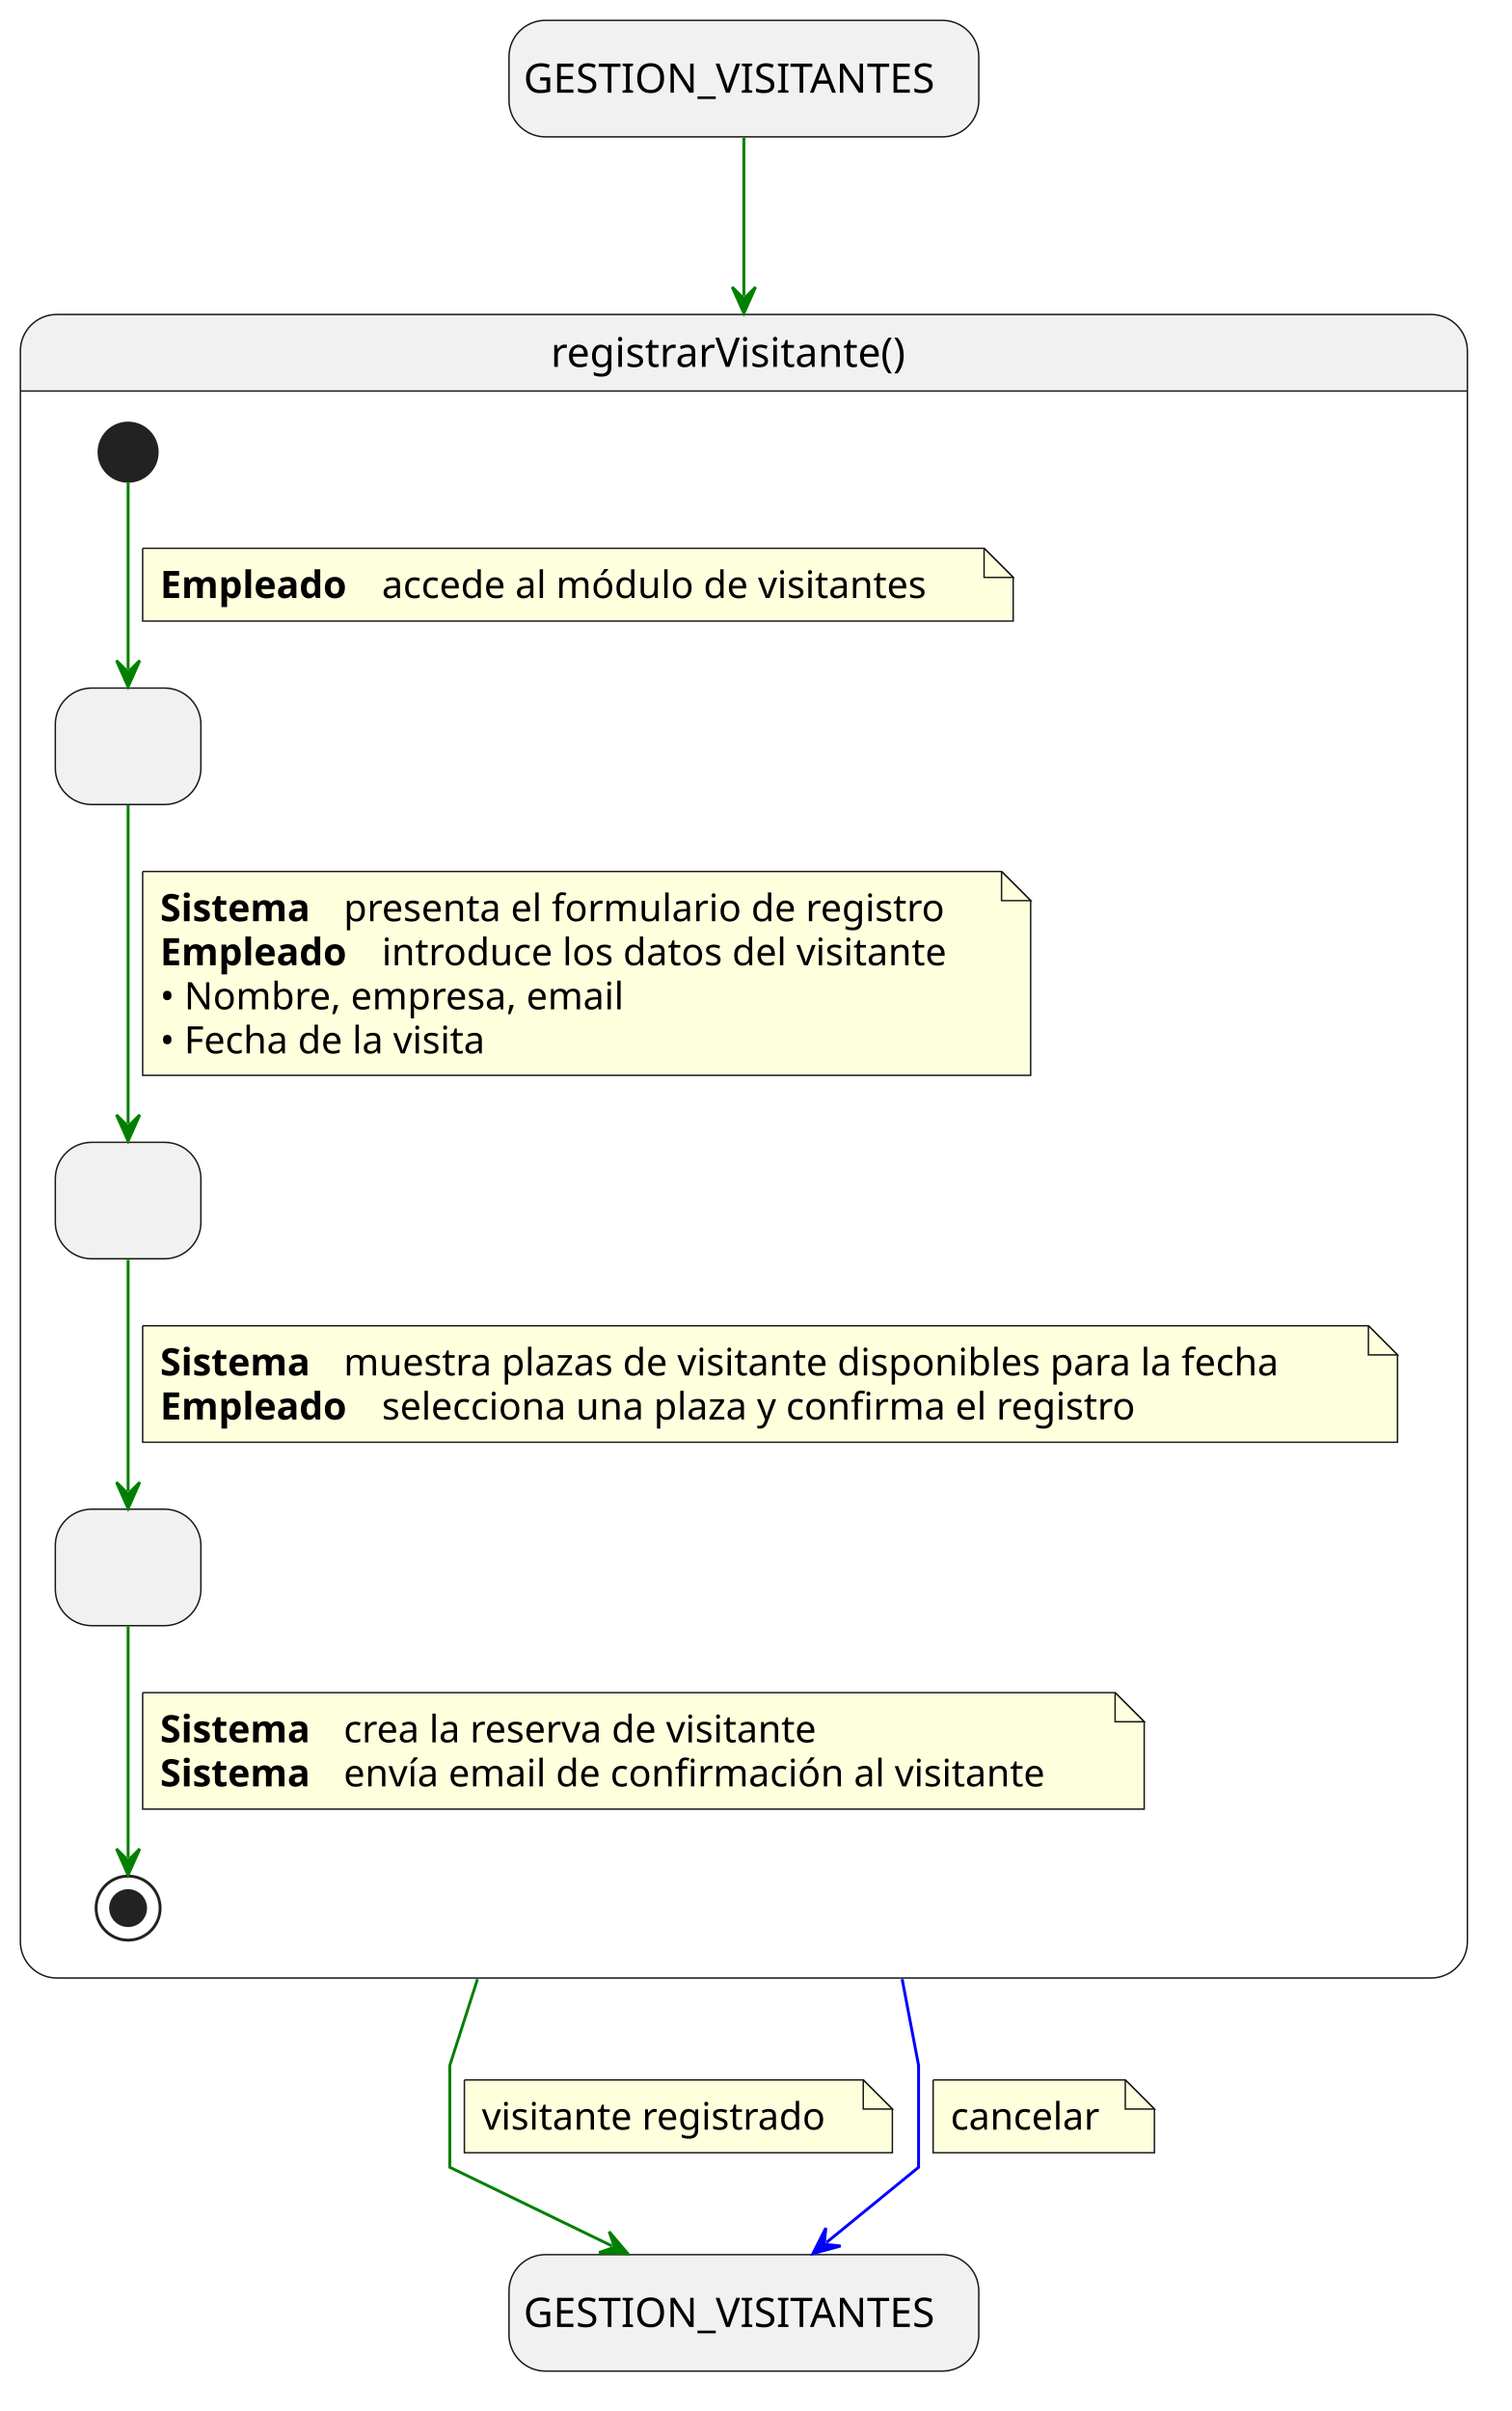
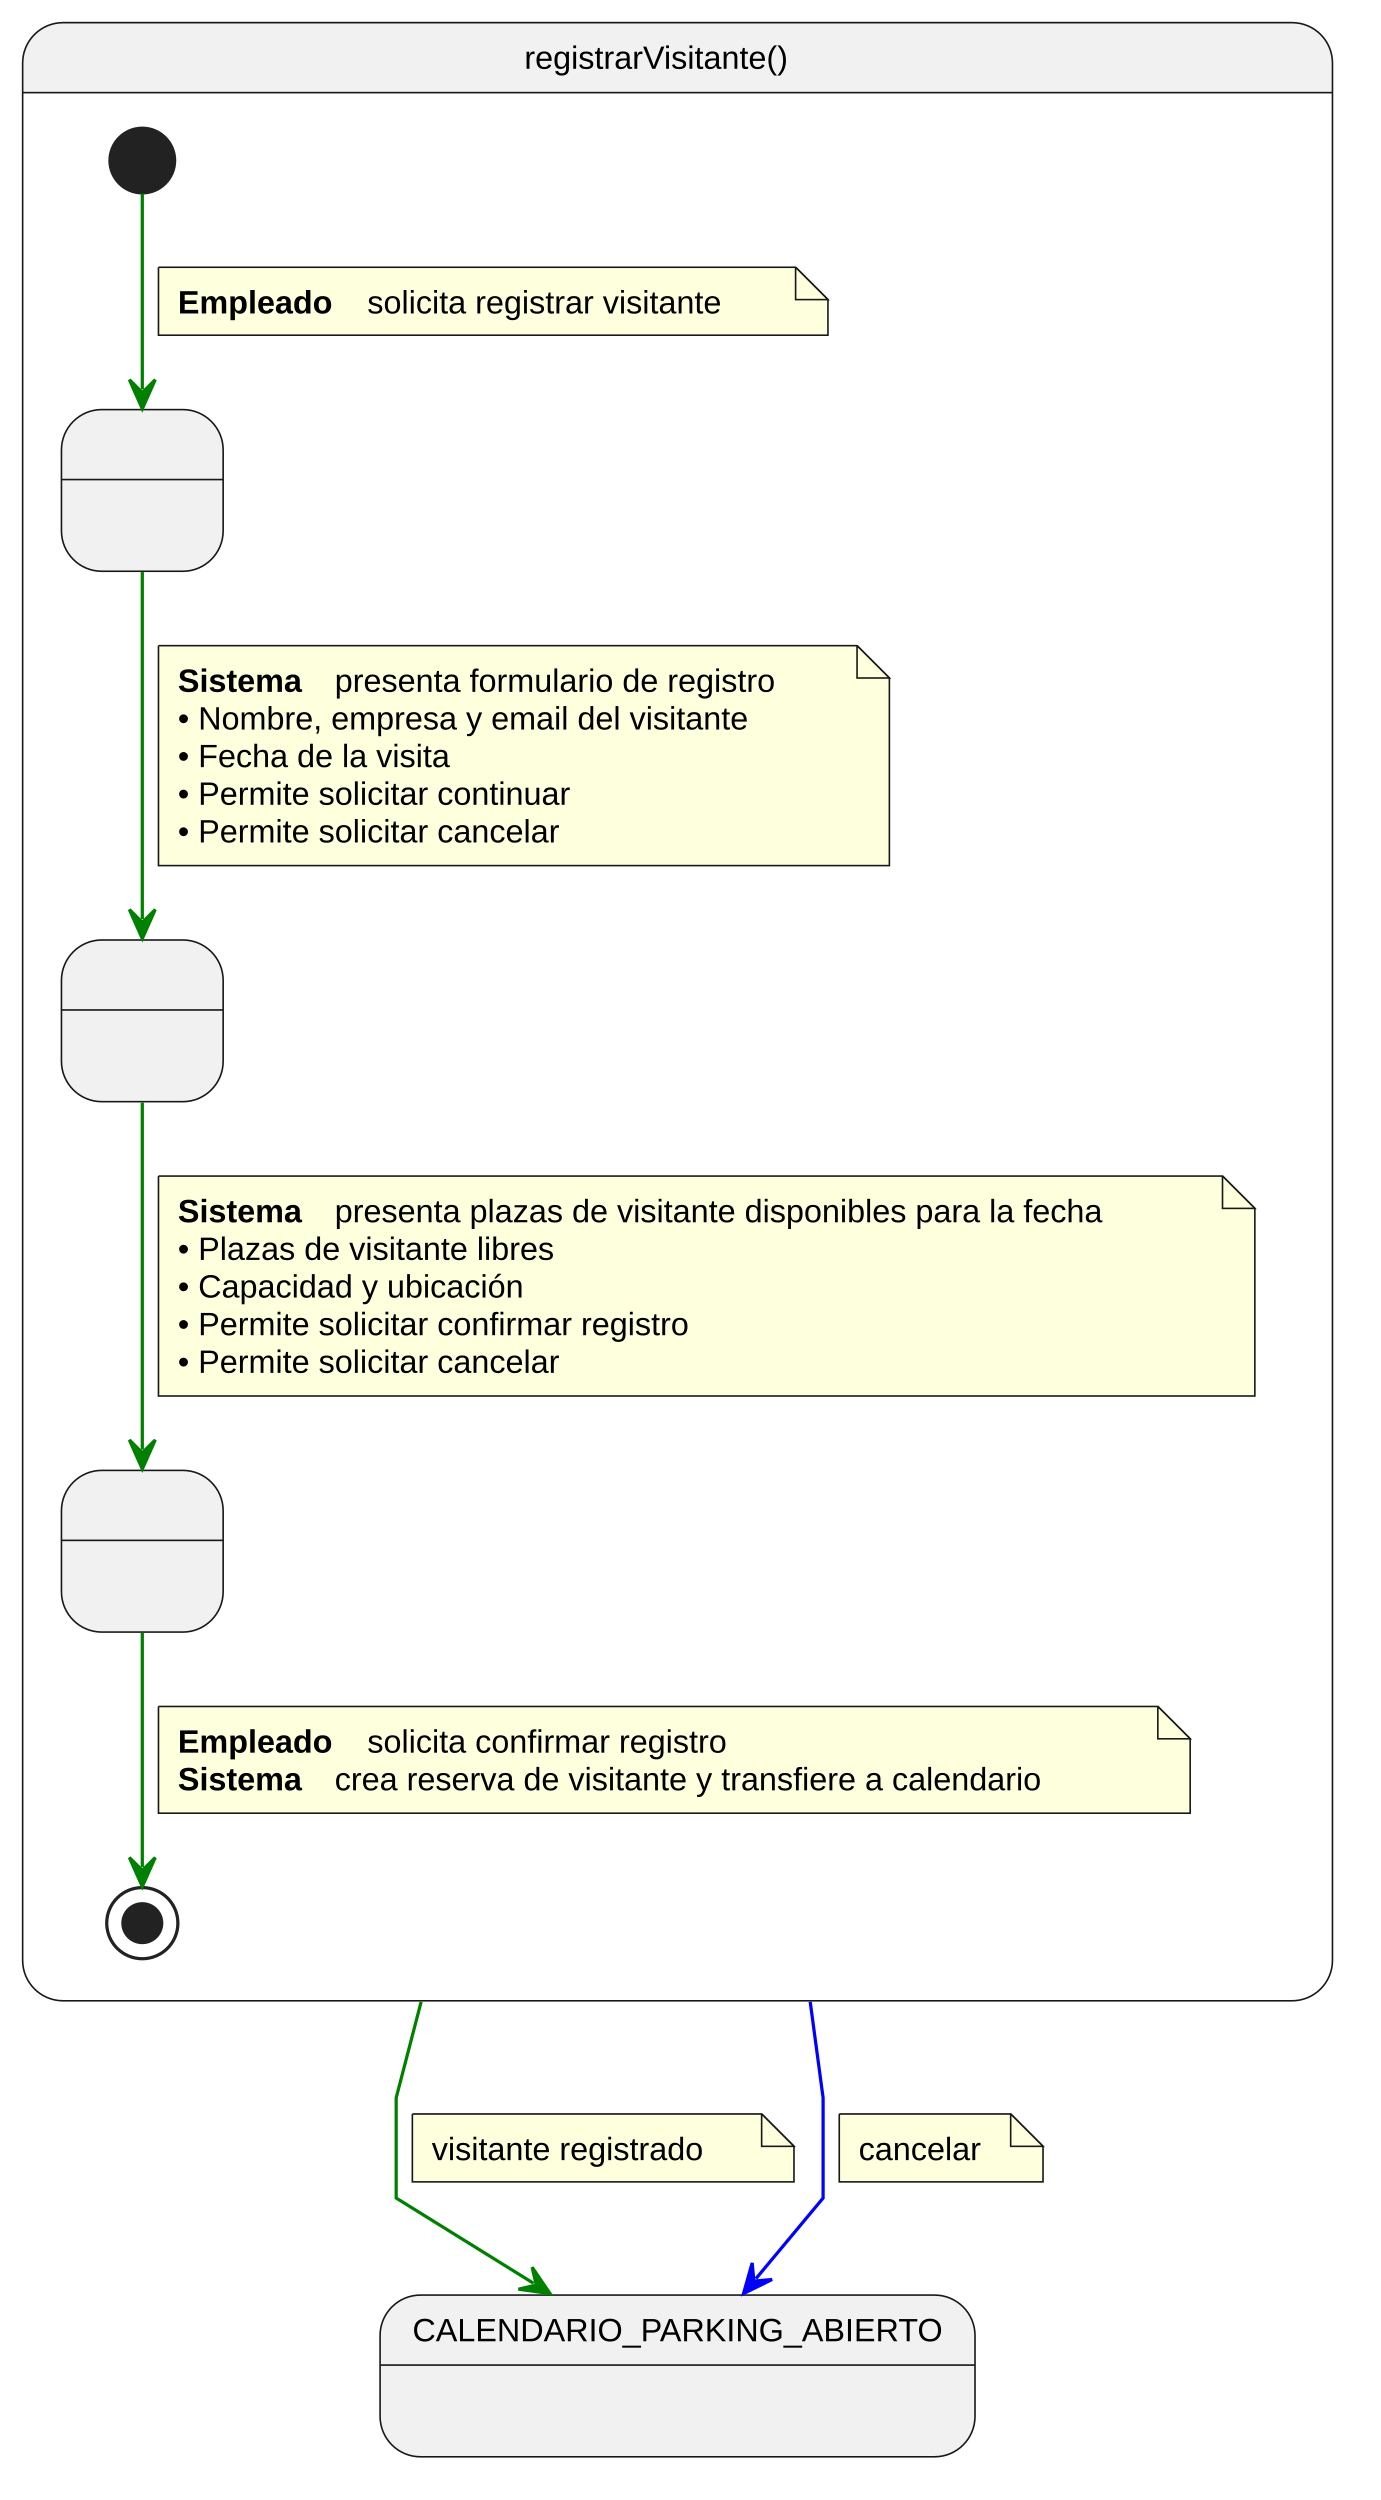
- <svg xmlns="http://www.w3.org/2000/svg" contentStyleType="text/css" data-diagram-type="STATE" height="828px" preserveAspectRatio="none" style="width:519px;height:828px;background:#FFFFFF;" version="1.1" viewBox="0 0 519 828" width="519px" zoomAndPan="magnify">
+ <svg xmlns="http://www.w3.org/2000/svg" contentStyleType="text/css" data-diagram-type="STATE" height="773px" preserveAspectRatio="none" style="width:427px;height:773px;background:#FFFFFF;" version="1.1" viewBox="0 0 427 773" width="427px" zoomAndPan="magnify">
  <defs />
  <g>
-     <rect fill="#F1F1F1" height="40" rx="12.5" ry="12.5" style="stroke:#181818;stroke-width:0.5;" width="161.361" x="174.82" y="7" />
-     <text fill="#000000" font-family="sans-serif" font-size="14" lengthAdjust="spacing" textLength="151.361" x="179.82" y="31.847">GESTION_VISITANTES</text>
-     <rect fill="#F1F1F1" height="40" rx="12.5" ry="12.5" style="stroke:#181818;stroke-width:0.5;" width="161.361" x="174.82" y="774.3" />
-     <text fill="#000000" font-family="sans-serif" font-size="14" lengthAdjust="spacing" textLength="151.361" x="179.82" y="799.147">GESTION_VISITANTES</text>
-     <path d="M19.5,108 L491.5,108 A12.5,12.5 0 0 1 504,120.5 L504,134.297 L7,134.297 L7,120.5 A12.5,12.5 0 0 1 19.5,108" fill="#F1F1F1" />
-     <rect fill="none" height="571.297" rx="12.5" ry="12.5" style="stroke:#181818;stroke-width:0.5;" width="497" x="7" y="108" />
-     <line style="stroke:#181818;stroke-width:0.5;" x1="7" x2="504" y1="134.297" y2="134.297" />
-     <text fill="#000000" font-family="sans-serif" font-size="14" lengthAdjust="spacing" textLength="132.638" x="189.181" y="125.995">registrarVisitante()</text>
-     <rect fill="#F1F1F1" height="40" rx="12.5" ry="12.5" style="stroke:#181818;stroke-width:0.5;" width="50" x="19" y="236.297" />
-     <text fill="#000000" font-family="sans-serif" font-size="14" lengthAdjust="spacing" textLength="4.45" x="41.775" y="261.144"> </text>
-     <rect fill="#F1F1F1" height="40" rx="12.5" ry="12.5" style="stroke:#181818;stroke-width:0.5;" width="50" x="19" y="392.297" />
-     <text fill="#000000" font-family="sans-serif" font-size="14" lengthAdjust="spacing" textLength="4.45" x="41.775" y="417.144"> </text>
-     <rect fill="#F1F1F1" height="40" rx="12.5" ry="12.5" style="stroke:#181818;stroke-width:0.5;" width="50" x="19" y="518.297" />
-     <text fill="#000000" font-family="sans-serif" font-size="14" lengthAdjust="spacing" textLength="4.45" x="41.775" y="543.144"> </text>
-     <g class="start_entity" data-qualified-name="registrarVisitante..start.registrarVisitante" data-source-line="15" id="ent0003">
-       <ellipse cx="44" cy="155.297" fill="#222222" rx="10" ry="10" style="stroke:#222222;stroke-width:1;" />
+     <path d="M19.5,7 L399.5,7 A12.5,12.5 0 0 1 412,19.5 L412,28.641 L7,28.641 L7,19.5 A12.5,12.5 0 0 1 19.5,7" fill="#F1F1F1" />
+     <rect fill="none" height="611.641" rx="12.5" ry="12.5" style="stroke:#181818;stroke-width:0.5;" width="405" x="7" y="7" />
+     <line style="stroke:#181818;stroke-width:0.5;" x1="7" x2="412" y1="28.641" y2="28.641" />
+     <text fill="#000000" font-family="Arial" font-size="10" lengthAdjust="spacing" textLength="94.741" x="162.129" y="21.282">registrarVisitante()</text>
+     <g class="entity" data-qualified-name="registrarVisitante.IntroduciendoDatos" id="ent0003">
+       <rect fill="#F1F1F1" height="50" rx="12.5" ry="12.5" style="stroke:#181818;stroke-width:0.5;" width="50" x="19" y="126.641" />
+       <line style="stroke:#181818;stroke-width:0.5;" x1="19" x2="69" y1="148.281" y2="148.281" />
+       <text fill="#000000" font-family="Arial" font-size="10" lengthAdjust="spacing" textLength="3.179" x="42.411" y="140.923"> </text>
    </g>
-     <g class="end_entity" data-qualified-name="registrarVisitante..end.registrarVisitante" data-source-line="34" id="ent0007">
-       <ellipse cx="44" cy="655.297" fill="none" rx="11" ry="11" style="stroke:#222222;stroke-width:1;" />
-       <ellipse cx="44" cy="655.297" fill="#222222" rx="6" ry="6" style="stroke:#222222;stroke-width:1;" />
+     <g class="entity" data-qualified-name="registrarVisitante.SeleccionandoPlaza" id="ent0004">
+       <rect fill="#F1F1F1" height="50" rx="12.5" ry="12.5" style="stroke:#181818;stroke-width:0.5;" width="50" x="19" y="290.641" />
+       <line style="stroke:#181818;stroke-width:0.5;" x1="19" x2="69" y1="312.281" y2="312.281" />
+       <text fill="#000000" font-family="Arial" font-size="10" lengthAdjust="spacing" textLength="3.179" x="42.411" y="304.923"> </text>
    </g>
-     <g class="link" data-entity-1="ent0003" data-entity-2="ent0005" data-link-type="dependency" data-source-line="15" id="lnk4">
-       <path d="M44,165.787 C44,181.857 44,208.727 44,229.847" fill="none" id="*start*registrarVisitante-to-IntroduciendoDatos" style="stroke:#008000;stroke-width:1;" />
-       <polygon fill="#008000" points="44,235.847,48,226.847,44,230.847,40,226.847,44,235.847" style="stroke:#008000;stroke-width:1;" />
-       <path d="M49,188.297 L49,213.297 L348,213.297 L348,198.297 L338,188.297 L49,188.297" fill="#FEFFDD" style="stroke:#181818;stroke-width:0.5;" />
-       <path d="M338,188.297 L338,198.297 L348,198.297 L338,188.297" fill="#FEFFDD" style="stroke:#181818;stroke-width:0.5;" />
-       <text fill="#000000" font-family="sans-serif" font-size="13" font-weight="700" lengthAdjust="spacing" textLength="72.014" x="55" y="205.364">Empleado</text>
-       <text fill="#000000" font-family="sans-serif" font-size="13" lengthAdjust="spacing" textLength="202.401" x="131.147" y="205.364">accede al módulo de visitantes</text>
+     <g class="entity" data-qualified-name="registrarVisitante.VisitanteRegistrado" id="ent0005">
+       <rect fill="#F1F1F1" height="50" rx="12.5" ry="12.5" style="stroke:#181818;stroke-width:0.5;" width="50" x="19" y="454.641" />
+       <line style="stroke:#181818;stroke-width:0.5;" x1="19" x2="69" y1="476.281" y2="476.281" />
+       <text fill="#000000" font-family="Arial" font-size="10" lengthAdjust="spacing" textLength="3.179" x="42.411" y="468.923"> </text>
    </g>
-     <g class="link" data-entity-1="ent0005" data-entity-2="ent0006" data-link-type="dependency" data-source-line="20" id="lnk5">
-       <path d="M44,276.487 C44,305.997 44,356.207 44,385.867" fill="none" id="IntroduciendoDatos-to-SeleccionandoPlaza" style="stroke:#008000;stroke-width:1;" />
-       <polygon fill="#008000" points="44,391.867,48,382.867,44,386.867,40,382.867,44,391.867" style="stroke:#008000;stroke-width:1;" />
-       <path d="M49,299.297 L49,369.297 L354,369.297 L354,309.297 L344,299.297 L49,299.297" fill="#FEFFDD" style="stroke:#181818;stroke-width:0.5;" />
-       <path d="M344,299.297 L344,309.297 L354,309.297 L344,299.297" fill="#FEFFDD" style="stroke:#181818;stroke-width:0.5;" />
-       <text fill="#000000" font-family="sans-serif" font-size="13" font-weight="700" lengthAdjust="spacing" textLength="58.906" x="55" y="316.364">Sistema</text>
-       <text fill="#000000" font-family="sans-serif" font-size="13" lengthAdjust="spacing" textLength="219.699" x="118.039" y="316.364">presenta el formulario de registro</text>
-       <text fill="#000000" font-family="sans-serif" font-size="13" font-weight="700" lengthAdjust="spacing" textLength="72.014" x="55" y="331.497">Empleado</text>
-       <text fill="#000000" font-family="sans-serif" font-size="13" lengthAdjust="spacing" textLength="208.743" x="131.147" y="331.497">introduce los datos del visitante</text>
-       <text fill="#000000" font-family="sans-serif" font-size="13" lengthAdjust="spacing" textLength="173.113" x="55" y="346.629">• Nombre, empresa, email</text>
-       <text fill="#000000" font-family="sans-serif" font-size="13" lengthAdjust="spacing" textLength="125.607" x="55" y="361.762">• Fecha de la visita</text>
+     <g class="start_entity" data-qualified-name="registrarVisitante..start.registrarVisitante" data-source-line="10" id="ent0002">
+       <ellipse cx="44" cy="49.641" fill="#222222" rx="10" ry="10" style="stroke:#222222;stroke-width:1;" />
    </g>
-     <g class="link" data-entity-1="ent0006" data-entity-2="ent0007" data-link-type="dependency" data-source-line="28" id="lnk6">
-       <path d="M44,432.667 C44,455.967 44,488.827 44,512.057" fill="none" id="SeleccionandoPlaza-to-VisitanteRegistrado" style="stroke:#008000;stroke-width:1;" />
-       <polygon fill="#008000" points="44,518.057,48,509.057,44,513.057,40,509.057,44,518.057" style="stroke:#008000;stroke-width:1;" />
-       <path d="M49,455.297 L49,495.297 L480,495.297 L480,465.297 L470,455.297 L49,455.297" fill="#FEFFDD" style="stroke:#181818;stroke-width:0.5;" />
-       <path d="M470,455.297 L470,465.297 L480,465.297 L470,455.297" fill="#FEFFDD" style="stroke:#181818;stroke-width:0.5;" />
-       <text fill="#000000" font-family="sans-serif" font-size="13" font-weight="700" lengthAdjust="spacing" textLength="58.906" x="55" y="472.364">Sistema</text>
-       <text fill="#000000" font-family="sans-serif" font-size="13" lengthAdjust="spacing" textLength="347.103" x="118.039" y="472.364">muestra plazas de visitante disponibles para la fecha</text>
-       <text fill="#000000" font-family="sans-serif" font-size="13" font-weight="700" lengthAdjust="spacing" textLength="72.014" x="55" y="487.497">Empleado</text>
-       <text fill="#000000" font-family="sans-serif" font-size="13" lengthAdjust="spacing" textLength="279.487" x="131.147" y="487.497">selecciona una plaza y confirma el registro</text>
+     <g class="end_entity" data-qualified-name="registrarVisitante..end.registrarVisitante" data-source-line="33" id="ent0006">
+       <ellipse cx="44" cy="594.641" fill="none" rx="11" ry="11" style="stroke:#222222;stroke-width:1;" />
+       <ellipse cx="44" cy="594.641" fill="#222222" rx="6" ry="6" style="stroke:#222222;stroke-width:1;" />
    </g>
-     <g class="link" data-entity-1="ent0007" data-entity-2="ent0007" data-link-type="dependency" data-source-line="34" id="lnk8">
-       <path d="M44,558.547 C44,583.097 44,618.687 44,637.937" fill="none" id="VisitanteRegistrado-to-*end*registrarVisitante" style="stroke:#008000;stroke-width:1;" />
-       <polygon fill="#008000" points="44,643.937,48,634.937,44,638.937,40,634.937,44,643.937" style="stroke:#008000;stroke-width:1;" />
-       <path d="M49,581.297 L49,621.297 L393,621.297 L393,591.297 L383,581.297 L49,581.297" fill="#FEFFDD" style="stroke:#181818;stroke-width:0.5;" />
-       <path d="M383,581.297 L383,591.297 L393,591.297 L383,581.297" fill="#FEFFDD" style="stroke:#181818;stroke-width:0.5;" />
-       <text fill="#000000" font-family="sans-serif" font-size="13" font-weight="700" lengthAdjust="spacing" textLength="58.906" x="55" y="598.364">Sistema</text>
-       <text fill="#000000" font-family="sans-serif" font-size="13" lengthAdjust="spacing" textLength="178.02" x="118.039" y="598.364">crea la reserva de visitante</text>
-       <text fill="#000000" font-family="sans-serif" font-size="13" font-weight="700" lengthAdjust="spacing" textLength="58.906" x="55" y="613.497">Sistema</text>
-       <text fill="#000000" font-family="sans-serif" font-size="13" lengthAdjust="spacing" textLength="260.394" x="118.039" y="613.497">envía email de confirmación al visitante</text>
+     <g class="link" data-entity-1="ent0002" data-entity-2="ent0003" data-link-type="dependency" data-source-line="10" id="lnk3">
+       <path d="M44,59.871 C44,74.861 44,98.971 44,120.401" fill="none" id="*start*registrarVisitante-to-IntroduciendoDatos" style="stroke:#008000;stroke-width:1;" />
+       <polygon fill="#008000" points="44,126.401,48,117.401,44,121.401,40,117.401,44,126.401" style="stroke:#008000;stroke-width:1;" />
+       <path d="M49,82.641 L49,103.641 L256,103.641 L256,92.641 L246,82.641 L49,82.641" fill="#FEFFDD" style="stroke:#181818;stroke-width:0.5;" />
+       <path d="M246,82.641 L246,92.641 L256,92.641 L246,82.641" fill="#FEFFDD" style="stroke:#181818;stroke-width:0.5;" />
+       <text fill="#000000" font-family="Arial" font-size="10" font-weight="700" lengthAdjust="spacing" textLength="55.395" x="55" y="96.923">Empleado</text>
+       <text fill="#000000" font-family="Arial" font-size="10" lengthAdjust="spacing" textLength="127.583" x="113.574" y="96.923">solicita registrar visitante</text>
    </g>
-     <g class="link" data-entity-1="ent0002" data-entity-2="ent0004" data-link-type="dependency" data-source-line="8" id="lnk2">
-       <path d="M255.5,47.35 C255.5,61.56 255.5,76.68 255.5,101.6" fill="none" id="GestionVisitantesInicio-to-registrarVisitante" style="stroke:#008000;stroke-width:1;" />
-       <polygon fill="#008000" points="255.5,107.6,259.5,98.6,255.5,102.6,251.5,98.6,255.5,107.6" style="stroke:#008000;stroke-width:1;" />
+     <g class="link" data-entity-1="ent0003" data-entity-2="ent0004" data-link-type="dependency" data-source-line="15" id="lnk4">
+       <path d="M44,176.891 C44,207.431 44,253.601 44,284.221" fill="none" id="IntroduciendoDatos-to-SeleccionandoPlaza" style="stroke:#008000;stroke-width:1;" />
+       <polygon fill="#008000" points="44,290.221,48,281.221,44,285.221,40,281.221,44,290.221" style="stroke:#008000;stroke-width:1;" />
+       <path d="M49,199.641 L49,267.641 L275,267.641 L275,209.641 L265,199.641 L49,199.641" fill="#FEFFDD" style="stroke:#181818;stroke-width:0.5;" />
+       <path d="M265,199.641 L265,209.641 L275,209.641 L265,199.641" fill="#FEFFDD" style="stroke:#181818;stroke-width:0.5;" />
+       <text fill="#000000" font-family="Arial" font-size="10" font-weight="700" lengthAdjust="spacing" textLength="45.312" x="55" y="213.923">Sistema</text>
+       <text fill="#000000" font-family="Arial" font-size="10" lengthAdjust="spacing" textLength="156.89" x="103.491" y="213.923">presenta formulario de registro</text>
+       <text fill="#000000" font-family="Arial" font-size="10" lengthAdjust="spacing" textLength="203.862" x="55" y="225.564">• Nombre, empresa y email del visitante</text>
+       <text fill="#000000" font-family="Arial" font-size="10" lengthAdjust="spacing" textLength="96.621" x="55" y="237.204">• Fecha de la visita</text>
+       <text fill="#000000" font-family="Arial" font-size="10" lengthAdjust="spacing" textLength="141.211" x="55" y="248.845">• Permite solicitar continuar</text>
+       <text fill="#000000" font-family="Arial" font-size="10" lengthAdjust="spacing" textLength="136.274" x="55" y="260.485">• Permite solicitar cancelar</text>
    </g>
-     <g class="link" data-entity-1="ent0004" data-entity-2="ent0003" data-link-type="dependency" data-source-line="41" id="lnk9">
-       <path d="M164,679.7 C158.13,698.01 154.5,709.3 154.5,709.3 C154.5,709.3 154.5,744.3 154.5,744.3 C154.5,744.3 181.951,757.622 210.181,771.312" fill="none" id="registrarVisitante-to-GestionVisitantesFin" style="stroke:#008000;stroke-width:1;" />
-       <polygon fill="#008000" points="215.58,773.93,209.227,766.404,211.081,771.748,205.737,773.602,215.58,773.93" style="stroke:#008000;stroke-width:1;" />
-       <path d="M159.5,714.3 L159.5,739.3 L306.5,739.3 L306.5,724.3 L296.5,714.3 L159.5,714.3" fill="#FEFFDD" style="stroke:#181818;stroke-width:0.5;" />
-       <path d="M296.5,714.3 L296.5,724.3 L306.5,724.3 L296.5,714.3" fill="#FEFFDD" style="stroke:#181818;stroke-width:0.5;" />
-       <text fill="#000000" font-family="sans-serif" font-size="13" lengthAdjust="spacing" textLength="126.814" x="165.5" y="731.367">visitante registrado</text>
+     <g class="link" data-entity-1="ent0004" data-entity-2="ent0005" data-link-type="dependency" data-source-line="24" id="lnk5">
+       <path d="M44,340.891 C44,371.431 44,417.601 44,448.221" fill="none" id="SeleccionandoPlaza-to-VisitanteRegistrado" style="stroke:#008000;stroke-width:1;" />
+       <polygon fill="#008000" points="44,454.221,48,445.221,44,449.221,40,445.221,44,454.221" style="stroke:#008000;stroke-width:1;" />
+       <path d="M49,363.641 L49,431.641 L388,431.641 L388,373.641 L378,363.641 L49,363.641" fill="#FEFFDD" style="stroke:#181818;stroke-width:0.5;" />
+       <path d="M378,363.641 L378,373.641 L388,373.641 L378,363.641" fill="#FEFFDD" style="stroke:#181818;stroke-width:0.5;" />
+       <text fill="#000000" font-family="Arial" font-size="10" font-weight="700" lengthAdjust="spacing" textLength="45.312" x="55" y="377.923">Sistema</text>
+       <text fill="#000000" font-family="Arial" font-size="10" lengthAdjust="spacing" textLength="269.761" x="103.491" y="377.923">presenta plazas de visitante disponibles para la fecha</text>
+       <text fill="#000000" font-family="Arial" font-size="10" lengthAdjust="spacing" textLength="133.159" x="55" y="389.563">• Plazas de visitante libres</text>
+       <text fill="#000000" font-family="Arial" font-size="10" lengthAdjust="spacing" textLength="121.86" x="55" y="401.204">• Capacidad y ubicación</text>
+       <text fill="#000000" font-family="Arial" font-size="10" lengthAdjust="spacing" textLength="183.916" x="55" y="412.845">• Permite solicitar confirmar registro</text>
+       <text fill="#000000" font-family="Arial" font-size="10" lengthAdjust="spacing" textLength="136.274" x="55" y="424.485">• Permite solicitar cancelar</text>
    </g>
-     <g class="link" data-entity-1="ent0004" data-entity-2="ent0003" data-link-type="dependency" data-source-line="46" id="lnk10">
-       <path d="M309.86,679.7 C313.35,698.01 315.5,709.3 315.5,709.3 C315.5,709.3 315.5,744.3 315.5,744.3 C315.5,744.3 300.628,756.446 283.858,770.136" fill="none" id="registrarVisitante-to-GestionVisitantesFin-1" style="stroke:#0000FF;stroke-width:1;" />
-       <polygon fill="#0000FF" points="279.21,773.93,288.711,771.337,283.083,770.768,283.652,765.14,279.21,773.93" style="stroke:#0000FF;stroke-width:1;" />
-       <path d="M320.5,714.3 L320.5,739.3 L396.5,739.3 L396.5,724.3 L386.5,714.3 L320.5,714.3" fill="#FEFFDD" style="stroke:#181818;stroke-width:0.5;" />
-       <path d="M386.5,714.3 L386.5,724.3 L396.5,724.3 L386.5,714.3" fill="#FEFFDD" style="stroke:#181818;stroke-width:0.5;" />
-       <text fill="#000000" font-family="sans-serif" font-size="13" lengthAdjust="spacing" textLength="55.421" x="326.5" y="731.367">cancelar</text>
+     <g class="link" data-entity-1="ent0005" data-entity-2="ent0006" data-link-type="dependency" data-source-line="33" id="lnk7">
+       <path d="M44,504.881 C44,529.261 44,559.701 44,577.341" fill="none" id="VisitanteRegistrado-to-*end*registrarVisitante" style="stroke:#008000;stroke-width:1;" />
+       <polygon fill="#008000" points="44,583.341,48,574.341,44,578.341,40,574.341,44,583.341" style="stroke:#008000;stroke-width:1;" />
+       <path d="M49,527.641 L49,560.641 L368,560.641 L368,537.641 L358,527.641 L49,527.641" fill="#FEFFDD" style="stroke:#181818;stroke-width:0.5;" />
+       <path d="M358,527.641 L358,537.641 L368,537.641 L358,527.641" fill="#FEFFDD" style="stroke:#181818;stroke-width:0.5;" />
+       <text fill="#000000" font-family="Arial" font-size="10" font-weight="700" lengthAdjust="spacing" textLength="55.395" x="55" y="541.923">Empleado</text>
+       <text fill="#000000" font-family="Arial" font-size="10" lengthAdjust="spacing" textLength="128.662" x="113.574" y="541.923">solicita confirmar registro</text>
+       <text fill="#000000" font-family="Arial" font-size="10" font-weight="700" lengthAdjust="spacing" textLength="45.312" x="55" y="553.563">Sistema</text>
+       <text fill="#000000" font-family="Arial" font-size="10" lengthAdjust="spacing" textLength="250.415" x="103.491" y="553.563">crea reserva de visitante y transfiere a calendario</text>
+     </g>
+     <g class="entity" data-qualified-name="CALENDARIO_PARKING_ABIERTO" id="ent0008">
+       <rect fill="#F1F1F1" height="50" rx="12.5" ry="12.5" style="stroke:#181818;stroke-width:0.5;" width="183.955" x="117.52" y="709.64" />
+       <line style="stroke:#181818;stroke-width:0.5;" x1="117.52" x2="301.475" y1="731.281" y2="731.281" />
+       <text fill="#000000" font-family="Arial" font-size="10" lengthAdjust="spacing" textLength="163.955" x="127.52" y="723.922">CALENDARIO_PARKING_ABIERTO</text>
+     </g>
+     <g class="link" data-entity-1="ent0002" data-entity-2="ent0008" data-link-type="dependency" data-source-line="40" id="lnk9">
+       <path d="M130.22,618.93 C125.43,637.35 122.5,648.64 122.5,648.64 C122.5,648.64 122.5,679.64 122.5,679.64 C122.5,679.64 141.952,691.716 164.972,706.005" fill="none" id="registrarVisitante-to-CALENDARIO_PARKING_ABIERTO" style="stroke:#008000;stroke-width:1;" />
+       <polygon fill="#008000" points="170.07,709.17,164.533,701.025,165.822,706.533,160.314,707.822,170.07,709.17" style="stroke:#008000;stroke-width:1;" />
+       <path d="M127.5,653.64 L127.5,674.64 L245.5,674.64 L245.5,663.64 L235.5,653.64 L127.5,653.64" fill="#FEFFDD" style="stroke:#181818;stroke-width:0.5;" />
+       <path d="M235.5,653.64 L235.5,663.64 L245.5,663.64 L235.5,653.64" fill="#FEFFDD" style="stroke:#181818;stroke-width:0.5;" />
+       <text fill="#000000" font-family="Arial" font-size="10" lengthAdjust="spacing" textLength="97.549" x="133.5" y="667.922">visitante registrado</text>
+     </g>
+     <g class="link" data-entity-1="ent0002" data-entity-2="ent0008" data-link-type="dependency" data-source-line="45" id="lnk10">
+       <path d="M250.51,618.93 C252.98,637.35 254.5,648.64 254.5,648.64 C254.5,648.64 254.5,679.64 254.5,679.64 C254.5,679.64 245.641,690.271 233.731,704.561" fill="none" id="registrarVisitante-to-CALENDARIO_PARKING_ABIERTO-1" style="stroke:#0000FF;stroke-width:1;" />
+       <polygon fill="#0000FF" points="229.89,709.17,238.725,704.817,233.091,705.329,232.579,699.696,229.89,709.17" style="stroke:#0000FF;stroke-width:1;" />
+       <path d="M259.5,653.64 L259.5,674.64 L322.5,674.64 L322.5,663.64 L312.5,653.64 L259.5,653.64" fill="#FEFFDD" style="stroke:#181818;stroke-width:0.5;" />
+       <path d="M312.5,653.64 L312.5,663.64 L322.5,663.64 L312.5,653.64" fill="#FEFFDD" style="stroke:#181818;stroke-width:0.5;" />
+       <text fill="#000000" font-family="Arial" font-size="10" lengthAdjust="spacing" textLength="42.632" x="265.5" y="667.922">cancelar</text>
    </g>
  </g>
</svg>
